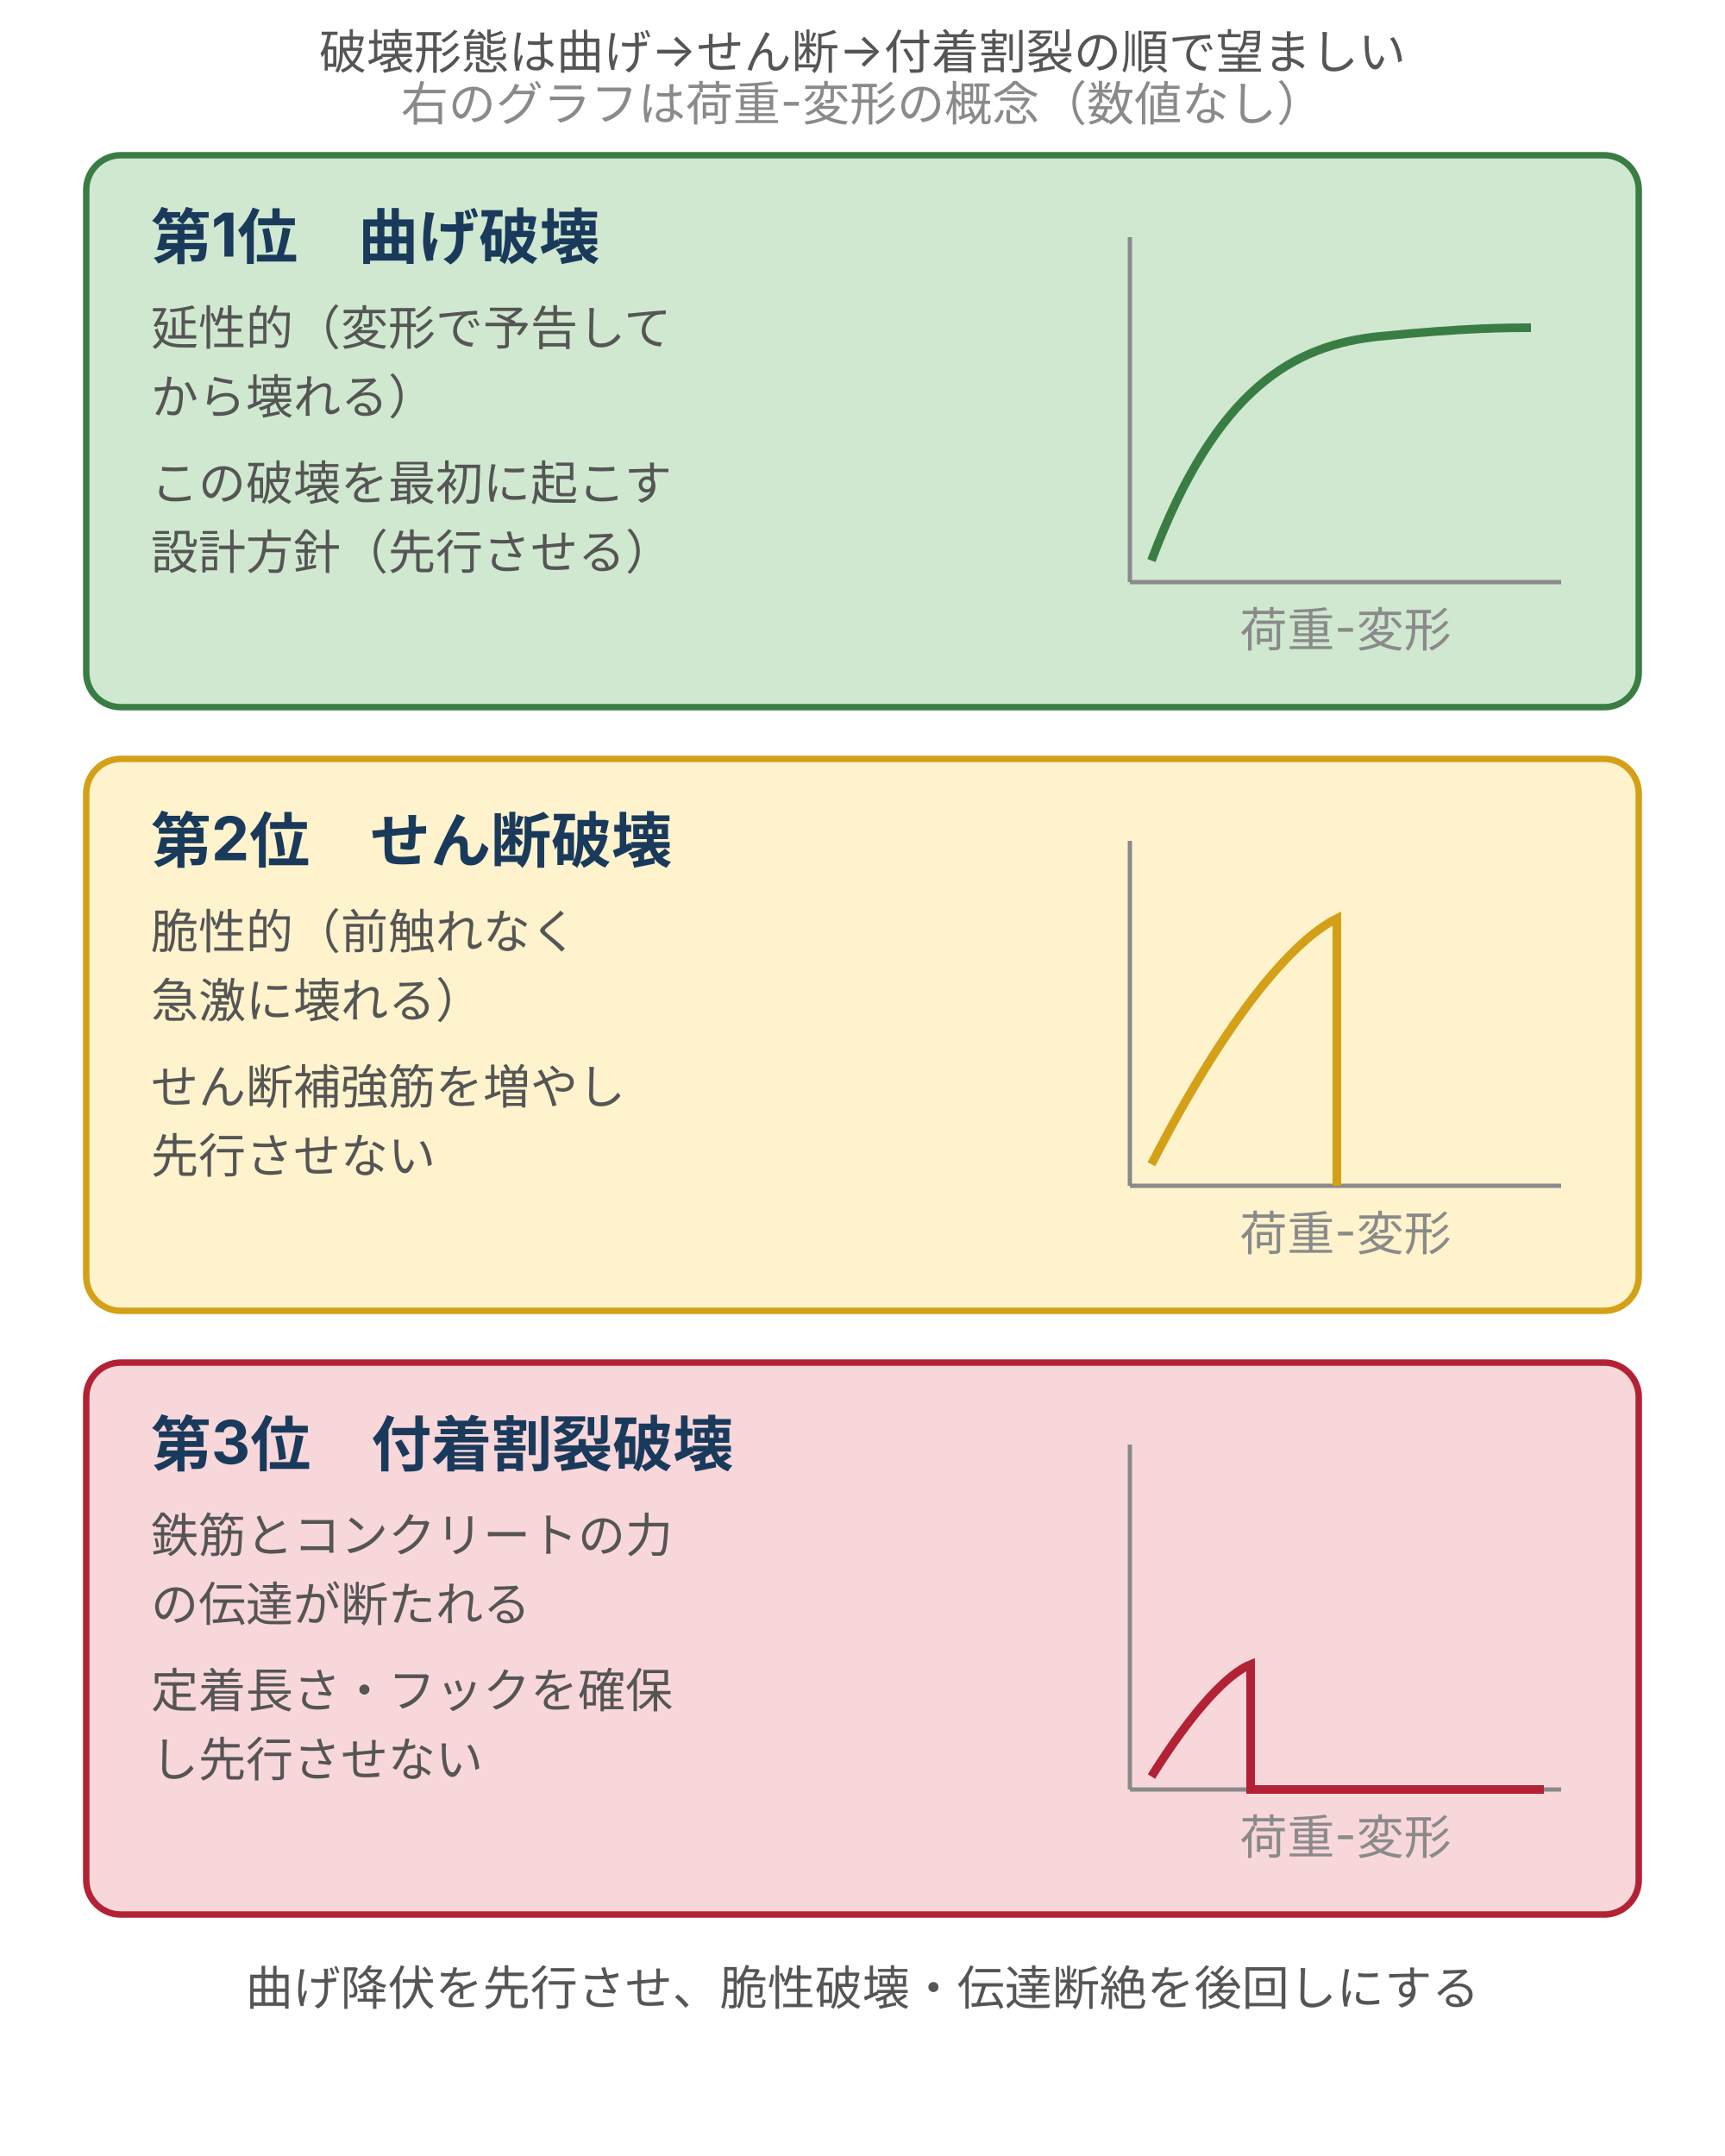
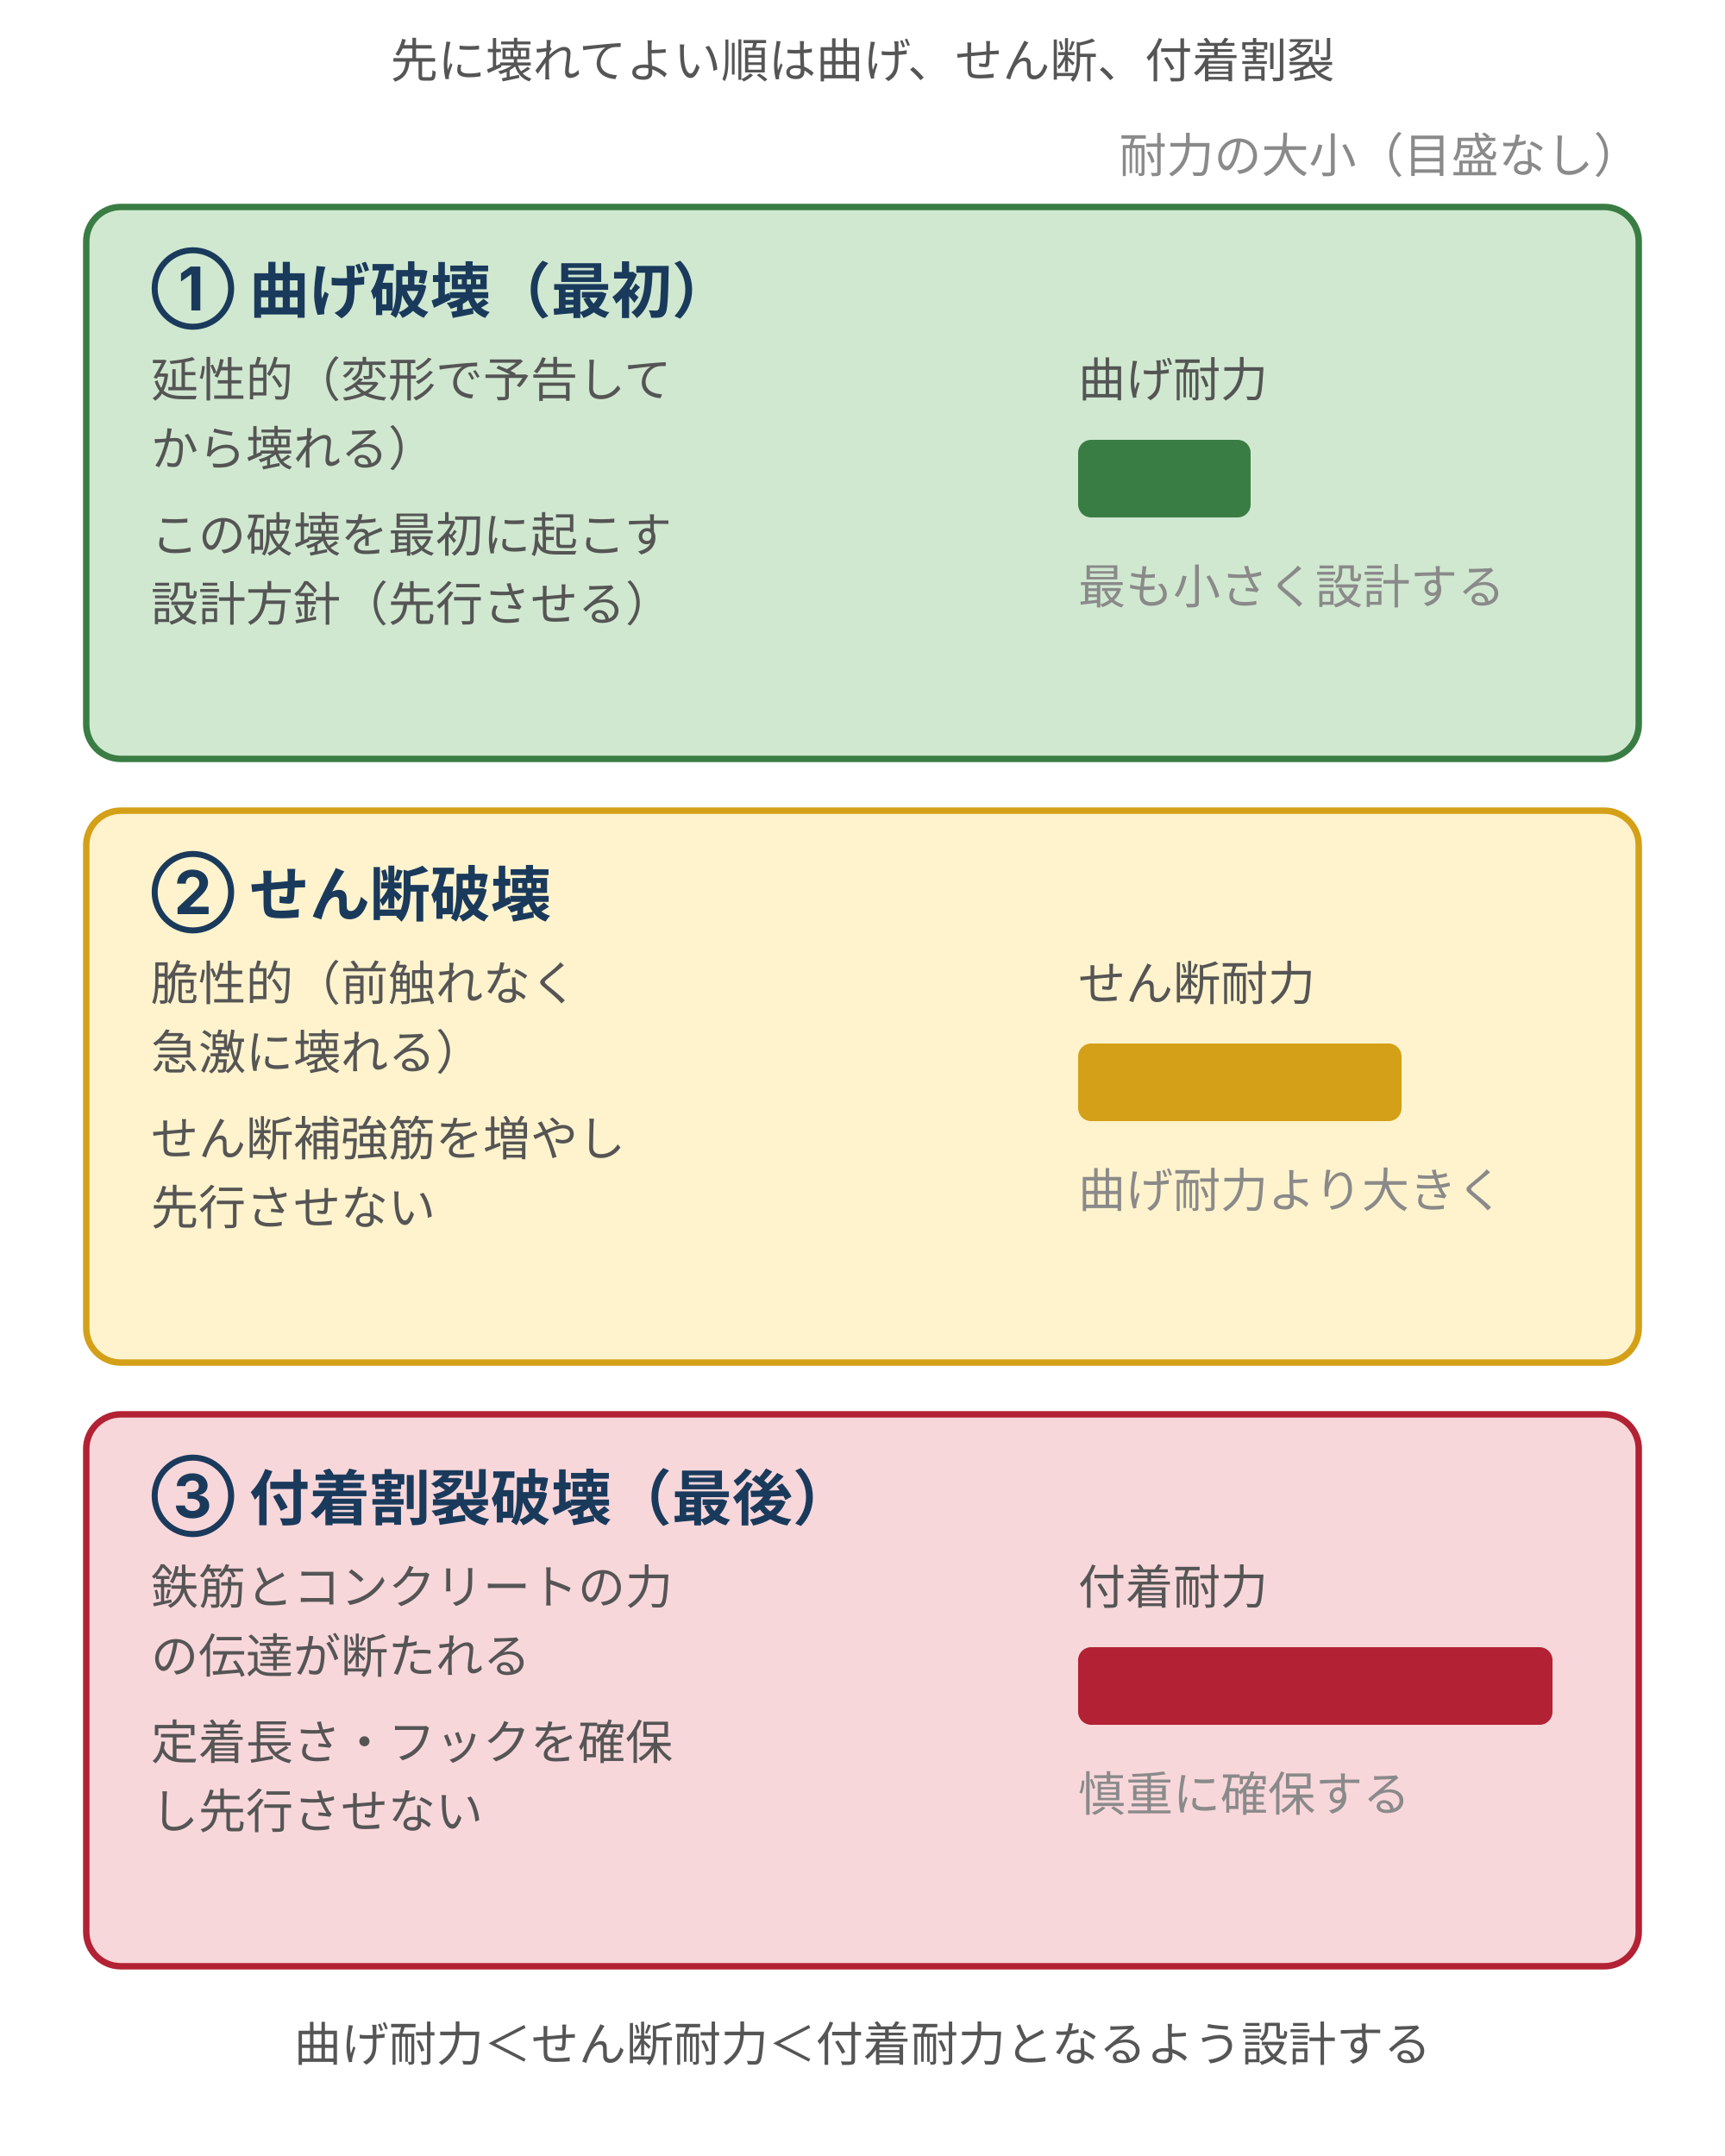
- <svg xmlns="http://www.w3.org/2000/svg" viewBox="0 0 400 500" style="max-width:400px;width:100%" role="img" aria-label="曲げ・せん断・付着割裂の3破壊形態を望ましい順に並べ、延性か脆性か力の伝達が断たれるかという性格と先行させない手段、荷重-変形の概念曲線を対応づける図">
+ <svg xmlns="http://www.w3.org/2000/svg" viewBox="0 0 400 500" style="max-width:400px;width:100%" role="img" aria-label="曲げ・せん断・付着割裂の3破壊形態を先に壊れてよい順に並べ、性格と先行させない手段、設計での耐力の相対的な大小（曲げ耐力が最も小さく、付着耐力が最も大きい）を対応づける図">
  <defs>
    <style>
      text { font-family: Inter, "Noto Sans JP", "Hiragino Kaku Gothic ProN", "Hiragino Sans", sans-serif; }
      .t-lead  { font-size: 11px; fill: #555; }
      .t-name  { font-size: 14px; font-weight: bold; fill: #1a3a5c; }
      .t-desc  { font-size: 11px; fill: #555; }
      .t-label { font-size: 11px; fill: #8a8a8a; }
      .box-p { fill: #d0e8d0; stroke: #3a7d44; stroke-width: 1.5; }
      .box-w { fill: #fff3cd; stroke: #d4a017; stroke-width: 1.5; }
      .box-d { fill: #f8d7da; stroke: #b22234; stroke-width: 1.5; }
-       .axis  { stroke: #8a8a8a; stroke-width: 1; }
-       .curveP{ stroke: #3a7d44; stroke-width: 2; fill: none; }
-       .curveW{ stroke: #d4a017; stroke-width: 2; fill: none; }
-       .curveD{ stroke: #b22234; stroke-width: 2; fill: none; }
+       .bar-p { fill: #3a7d44; }
+       .bar-w { fill: #d4a017; }
+       .bar-d { fill: #b22234; }
    </style>
  </defs>
-   <text class="t-lead" x="200" y="16" text-anchor="middle">破壊形態は曲げ→せん断→付着割裂の順で望ましい</text>
-   <text class="t-label" x="200" y="28" text-anchor="middle">右のグラフは荷重-変形の概念（数値なし）</text>
-   <rect class="box-p" x="20" y="36" width="360" height="128" rx="8" />
-   <text class="t-name" x="35" y="60">第1位　曲げ破壊</text>
-   <text class="t-desc" x="35" y="80">延性的（変形で予告して</text>
-   <text class="t-desc" x="35" y="96">から壊れる）</text>
-   <text class="t-desc" x="35" y="116">この破壊を最初に起こす</text>
-   <text class="t-desc" x="35" y="132">設計方針（先行させる）</text>
-   <line x1="262" y1="55" x2="262" y2="135" class="axis" />
-   <line x1="262" y1="135" x2="362" y2="135" class="axis" />
-   <path class="curveP" d="M267,130 C282,90 300,80 320,78 S350,76 355,76" />
-   <text class="t-label" x="312" y="150" text-anchor="middle">荷重-変形</text>
-   <rect class="box-w" x="20" y="176" width="360" height="128" rx="8" />
-   <text class="t-name" x="35" y="200">第2位　せん断破壊</text>
-   <text class="t-desc" x="35" y="220">脆性的（前触れなく</text>
-   <text class="t-desc" x="35" y="236">急激に壊れる）</text>
-   <text class="t-desc" x="35" y="256">せん断補強筋を増やし</text>
-   <text class="t-desc" x="35" y="272">先行させない</text>
-   <line x1="262" y1="195" x2="262" y2="275" class="axis" />
-   <line x1="262" y1="275" x2="362" y2="275" class="axis" />
-   <path class="curveW" d="M267,270 C285,235 300,218 310,213 L310,275" />
-   <text class="t-label" x="312" y="290" text-anchor="middle">荷重-変形</text>
-   <rect class="box-d" x="20" y="316" width="360" height="128" rx="8" />
-   <text class="t-name" x="35" y="340">第3位　付着割裂破壊</text>
-   <text class="t-desc" x="35" y="360">鉄筋とコンクリートの力</text>
-   <text class="t-desc" x="35" y="376">の伝達が断たれる</text>
-   <text class="t-desc" x="35" y="396">定着長さ・フックを確保</text>
-   <text class="t-desc" x="35" y="412">し先行させない</text>
-   <line x1="262" y1="335" x2="262" y2="415" class="axis" />
-   <line x1="262" y1="415" x2="362" y2="415" class="axis" />
-   <path class="curveD" d="M267,412 C277,396 285,388 290,386 L290,415 L358,415" />
-   <text class="t-label" x="312" y="430" text-anchor="middle">荷重-変形</text>
-   <text class="t-lead" x="200" y="465" text-anchor="middle">曲げ降伏を先行させ、脆性破壊・伝達断絶を後回しにする</text>
+   <text class="t-lead" x="200" y="18" text-anchor="middle">先に壊れてよい順は曲げ、せん断、付着割裂</text>
+   <text class="t-label" x="320" y="40" text-anchor="middle">耐力の大小（目盛なし）</text>
+   <rect class="box-p" x="20" y="48" width="360" height="128" rx="8" />
+   <text class="t-name" x="35" y="72">① 曲げ破壊（最初）</text>
+   <text class="t-desc" x="35" y="92">延性的（変形で予告して</text>
+   <text class="t-desc" x="35" y="108">から壊れる）</text>
+   <text class="t-desc" x="35" y="128">この破壊を最初に起こす</text>
+   <text class="t-desc" x="35" y="144">設計方針（先行させる）</text>
+   <text class="t-desc" x="250" y="92">曲げ耐力</text>
+   <rect class="bar-p" x="250" y="102" width="40" height="18" rx="3" />
+   <text class="t-label" x="250" y="140">最も小さく設計する</text>
+   <rect class="box-w" x="20" y="188" width="360" height="128" rx="8" />
+   <text class="t-name" x="35" y="212">② せん断破壊</text>
+   <text class="t-desc" x="35" y="232">脆性的（前触れなく</text>
+   <text class="t-desc" x="35" y="248">急激に壊れる）</text>
+   <text class="t-desc" x="35" y="268">せん断補強筋を増やし</text>
+   <text class="t-desc" x="35" y="284">先行させない</text>
+   <text class="t-desc" x="250" y="232">せん断耐力</text>
+   <rect class="bar-w" x="250" y="242" width="75" height="18" rx="3" />
+   <text class="t-label" x="250" y="280">曲げ耐力より大きく</text>
+   <rect class="box-d" x="20" y="328" width="360" height="128" rx="8" />
+   <text class="t-name" x="35" y="352">③ 付着割裂破壊（最後）</text>
+   <text class="t-desc" x="35" y="372">鉄筋とコンクリートの力</text>
+   <text class="t-desc" x="35" y="388">の伝達が断たれる</text>
+   <text class="t-desc" x="35" y="408">定着長さ・フックを確保</text>
+   <text class="t-desc" x="35" y="424">し先行させない</text>
+   <text class="t-desc" x="250" y="372">付着耐力</text>
+   <rect class="bar-d" x="250" y="382" width="110" height="18" rx="3" />
+   <text class="t-label" x="250" y="420">慎重に確保する</text>
+   <text class="t-lead" x="200" y="478" text-anchor="middle">曲げ耐力＜せん断耐力＜付着耐力となるよう設計する</text>
</svg>
